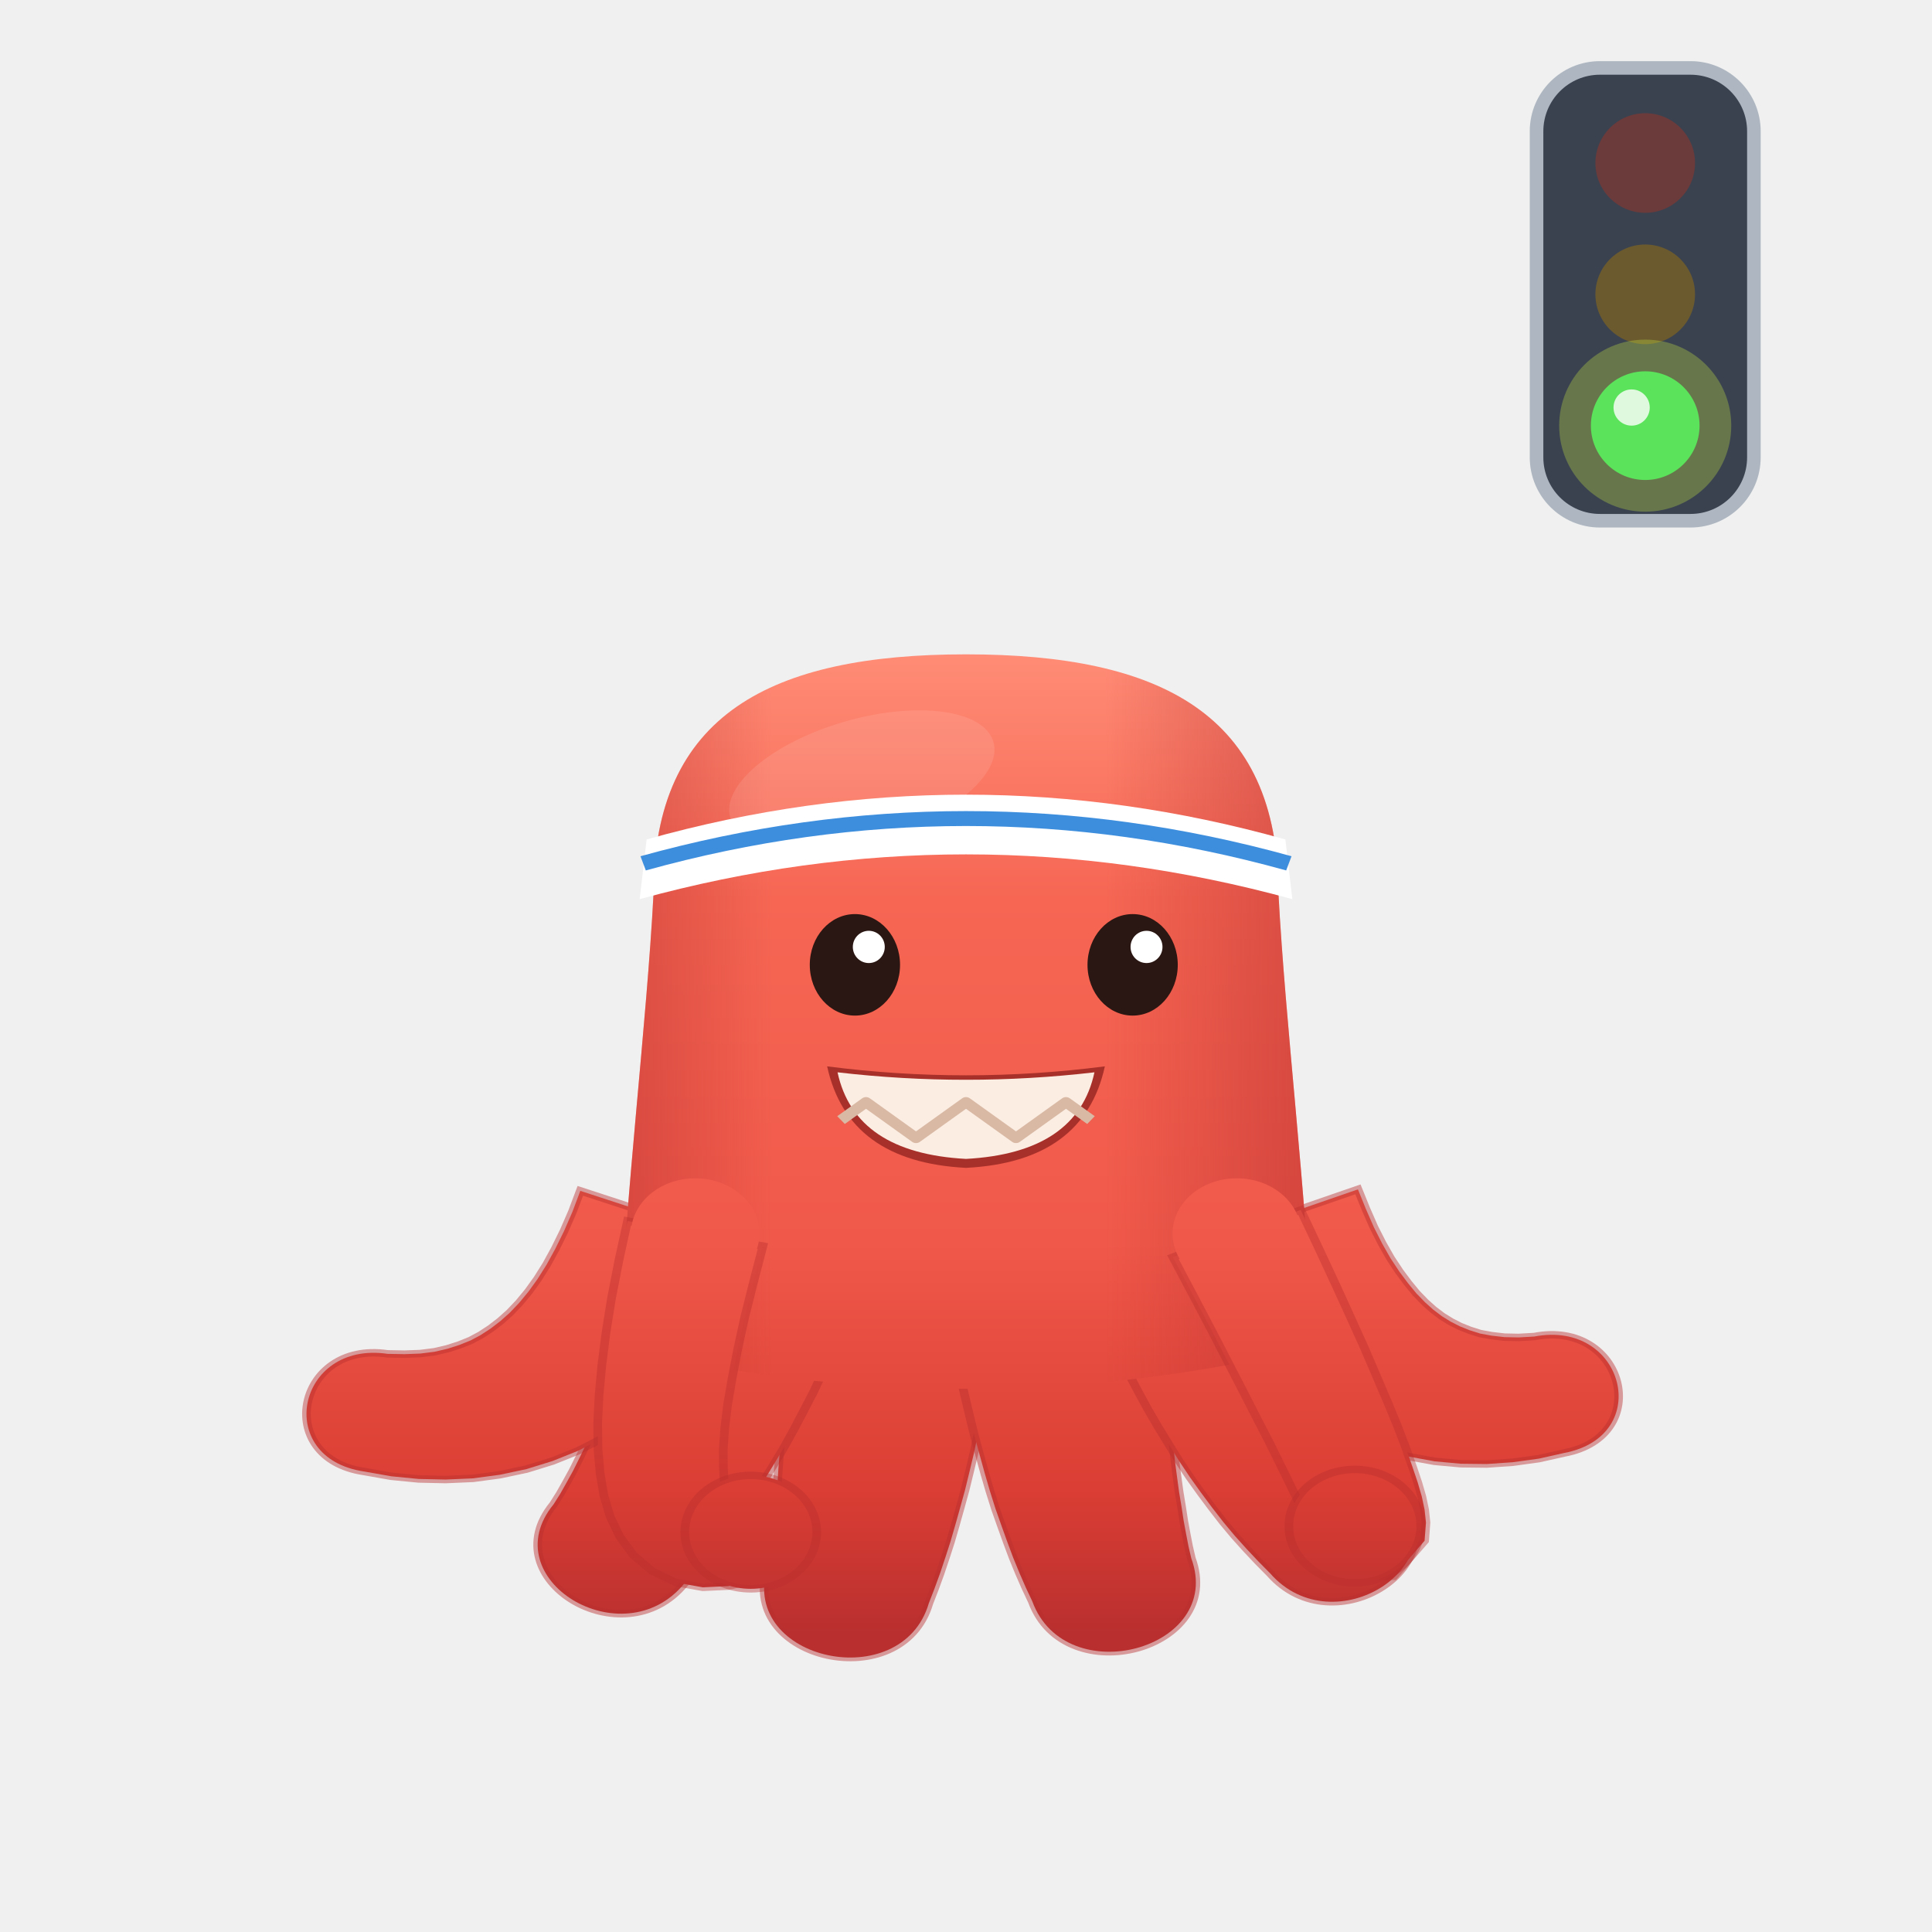
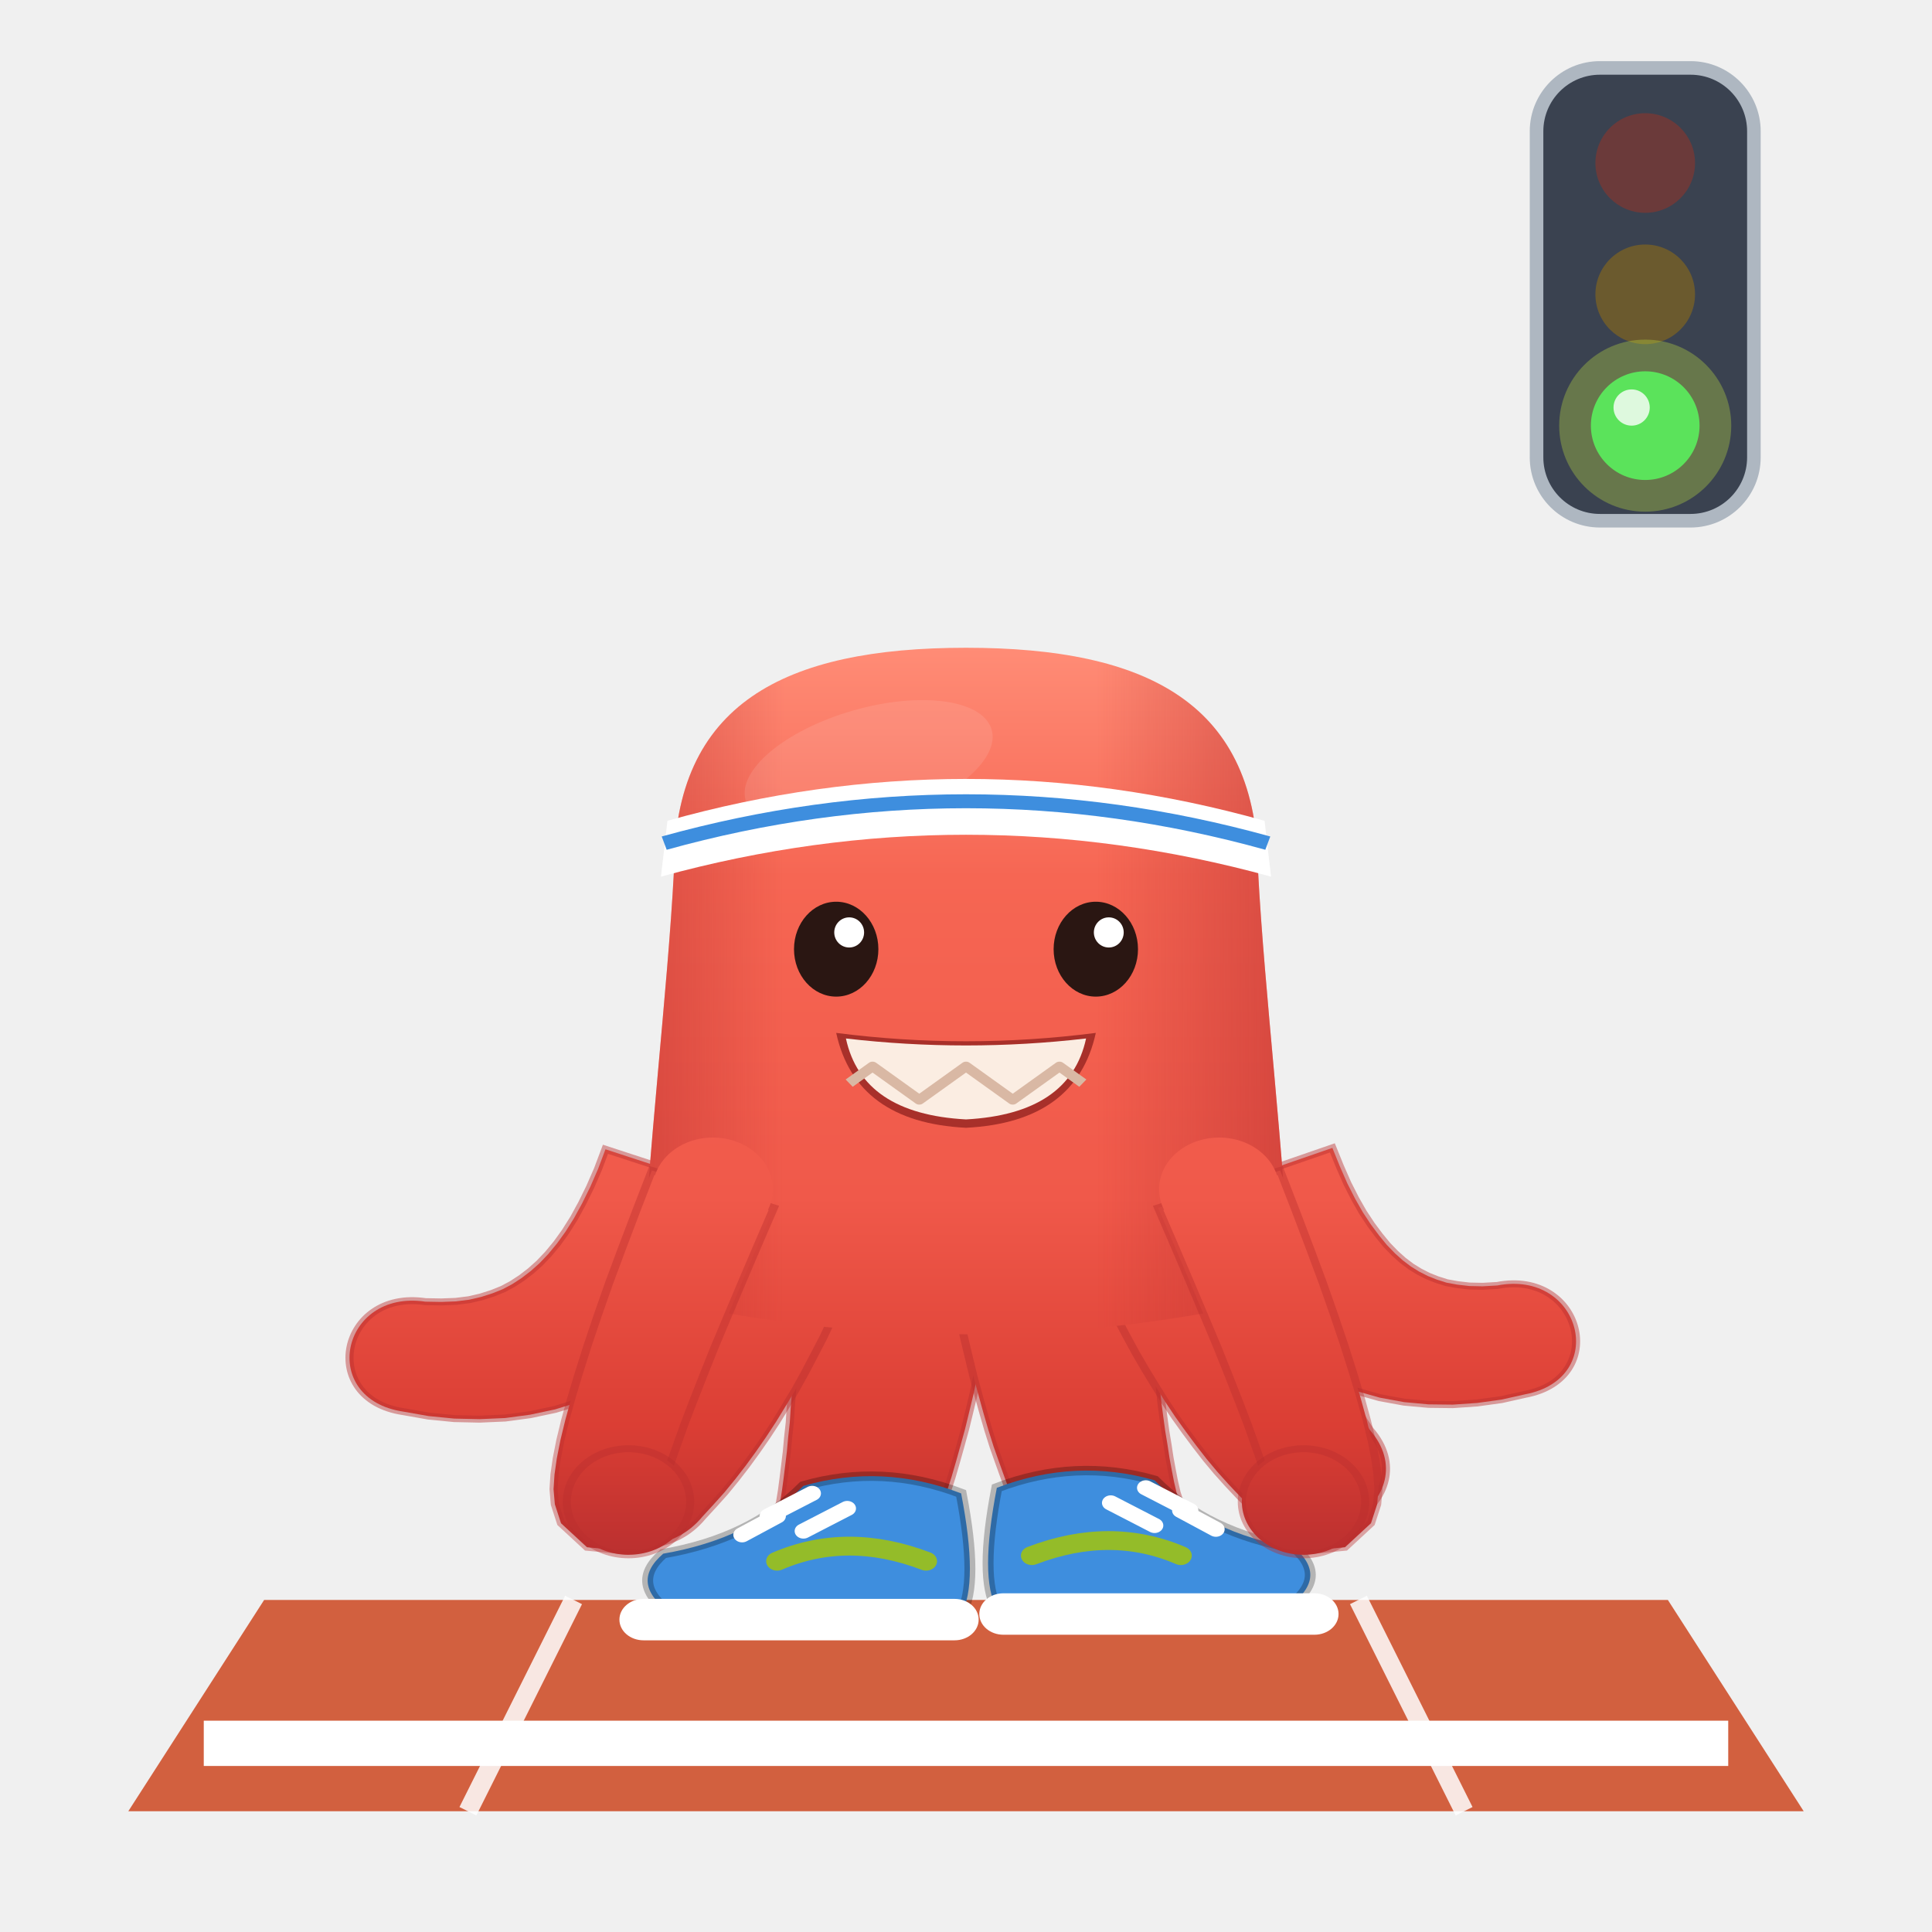
<svg xmlns="http://www.w3.org/2000/svg" viewBox="0 0 512 512" width="512" height="512">
  <defs>
    <linearGradient id="octoGrad" gradientUnits="userSpaceOnUse" x1="0" y1="-160" x2="0" y2="168">
      <stop offset="0" stop-color="#FF8C76" />
      <stop offset="0.25" stop-color="#F66653" />
      <stop offset="0.6" stop-color="#F0594A" />
      <stop offset="0.85" stop-color="#DB3E34" />
      <stop offset="1" stop-color="#B92F2F" />
    </linearGradient>
    <linearGradient id="sideShade" x1="0" y1="0" x2="1" y2="0">
      <stop offset="0" stop-color="#B92F2F" stop-opacity=".45" />
      <stop offset="0.22" stop-color="#B92F2F" stop-opacity="0" />
      <stop offset="0.7" stop-color="#B92F2F" stop-opacity="0" />
      <stop offset="1" stop-color="#B92F2F" stop-opacity=".5" />
    </linearGradient>
  </defs>
-   <g transform="translate(256 300) rotate(0) scale(0.92 0.7912)">
+   <path d="M 70 424 L 442 424 L 478 480 L 34 480 Z" fill="#D2603F" />
+   <path d="M 152 424 L 124 480 M 360 424 L 388 480" stroke="#fff" stroke-width="5" opacity=".85" />
+   <path d="M 54 462 L 458 462" stroke="#fff" stroke-width="12" />
+   <g transform="translate(256 290) rotate(0) scale(0.86 0.7396)">
    <path d="M -52.0 38.2 L -52.0 46.0 L -52.0 53.5 L -52.1 60.8 L -52.2 67.9 L -52.3 74.9 L -52.5 81.6 L -52.7 88.1 L -53.0 94.4 L -53.3 100.5 L -53.6 106.4 L -54.0 112.1 L -54.3 117.6 L -54.8 122.9 L -55.2 128.0 L -55.7 132.8 L -56.2 137.5 L -56.7 141.9 L -57.3 146.2 C -65.0 177.1 -18.5 188.8 -10.7 157.8 L -9.1 153.0 L -7.5 147.9 L -6.0 142.7 L -4.5 137.3 L -3.1 131.7 L -1.7 125.9 L -0.3 120.0 L 1.0 113.8 L 2.3 107.5 L 3.5 100.9 L 4.7 94.2 L 5.9 87.3 L 7.0 80.2 L 8.0 72.9 L 9.1 65.4 L 10.1 57.7 L 11.0 49.8 L 12.0 41.8 Z" fill="url(#octoGrad)" stroke="#B92F2F" stroke-width="2.5" stroke-opacity=".45" />
    <path d="M -7.9 42.7 L -6.7 50.7 L -5.6 58.6 L -4.3 66.3 L -3.1 73.7 L -1.8 81.0 L -0.4 88.1 L 1.0 94.9 L 2.4 101.6 L 3.9 108.0 L 5.4 114.3 L 6.9 120.3 L 8.5 126.2 L 10.2 131.8 L 11.9 137.3 L 13.6 142.6 L 15.4 147.7 L 17.2 152.5 L 19.1 157.2 C 28.7 187.7 74.5 173.2 64.9 142.8 L 64.1 138.8 L 63.4 134.6 L 62.7 130.2 L 62.1 125.6 L 61.4 120.7 L 60.8 115.6 L 60.2 110.3 L 59.7 104.7 L 59.1 99.0 L 58.6 93.0 L 58.2 86.8 L 57.7 80.4 L 57.4 73.8 L 57.0 66.9 L 56.7 59.8 L 56.4 52.6 L 56.1 45.1 L 55.9 37.3 Z" fill="url(#octoGrad)" stroke="#B92F2F" stroke-width="2.5" stroke-opacity=".45" />
    <path d="M -88.0 28.1 L -89.5 35.3 L -91.0 42.3 L -92.5 49.1 L -94.1 55.6 L -95.7 62.0 L -97.4 68.1 L -99.1 74.0 L -100.7 79.7 L -102.5 85.2 L -104.2 90.5 L -106.0 95.5 L -107.8 100.3 L -109.6 105.0 L -111.4 109.3 L -113.2 113.5 L -115.1 117.5 L -116.9 121.2 L -118.8 124.7 C -136.4 149.7 -98.9 176.3 -81.2 151.3 L -77.8 147.0 L -74.4 142.6 L -71.1 137.9 L -67.9 133.1 L -64.7 128.0 L -61.6 122.8 L -58.5 117.3 L -55.5 111.6 L -52.5 105.8 L -49.6 99.7 L -46.8 93.5 L -43.9 87.0 L -41.2 80.3 L -38.5 73.4 L -35.8 66.4 L -33.2 59.1 L -30.6 51.6 L -28.0 43.9 Z" fill="url(#octoGrad)" stroke="#B92F2F" stroke-width="2.5" stroke-opacity=".45" />
    <path d="M 32.3 45.0 L 35.1 52.4 L 37.9 59.6 L 40.7 66.7 L 43.6 73.5 L 46.5 80.1 L 49.4 86.5 L 52.3 92.7 L 55.3 98.7 L 58.4 104.6 L 61.4 110.2 L 64.5 115.6 L 67.7 120.8 L 70.9 125.8 L 74.1 130.6 L 77.4 135.2 L 80.8 139.6 L 84.2 143.8 L 87.6 147.8 C 106.0 172.3 142.8 144.7 124.4 120.2 L 122.5 116.9 L 120.7 113.3 L 118.8 109.6 L 116.9 105.6 L 115.1 101.4 L 113.2 97.0 L 111.3 92.4 L 109.5 87.5 L 107.6 82.4 L 105.8 77.2 L 104.0 71.6 L 102.2 65.9 L 100.4 60.0 L 98.6 53.8 L 96.8 47.4 L 95.1 40.8 L 93.4 34.0 L 91.7 27.0 Z" fill="url(#octoGrad)" stroke="#B92F2F" stroke-width="2.5" stroke-opacity=".45" />
    <path d="M -111.1 19.7 L -113.4 26.8 L -115.8 33.2 L -118.3 39.1 L -120.8 44.4 L -123.4 49.2 L -126.0 53.4 L -128.7 57.2 L -131.4 60.5 L -134.1 63.3 L -136.9 65.8 L -139.8 68.0 L -142.7 69.8 L -145.9 71.3 L -149.4 72.6 L -153.1 73.6 L -157.2 74.2 L -161.7 74.4 L -166.6 74.3 C -192.8 69.8 -199.6 109.2 -173.4 113.7 L -165.6 115.3 L -157.7 116.2 L -149.9 116.4 L -142.0 116.0 L -134.3 114.8 L -126.6 112.9 L -119.1 110.2 L -111.8 106.8 L -104.9 102.7 L -98.2 97.9 L -91.9 92.5 L -86.0 86.6 L -80.3 80.1 L -75.0 73.1 L -70.1 65.6 L -65.4 57.6 L -61.0 49.2 L -56.9 40.3 Z" fill="url(#octoGrad)" stroke="#B92F2F" stroke-width="2.5" stroke-opacity=".45" />
    <path d="M 59.1 40.8 L 63.2 49.2 L 67.6 57.2 L 72.2 64.7 L 77.1 71.8 L 82.3 78.4 L 87.8 84.5 L 93.7 90.1 L 99.9 95.1 L 106.4 99.5 L 113.2 103.3 L 120.2 106.3 L 127.5 108.7 L 135.0 110.3 L 142.5 111.1 L 150.0 111.2 L 157.5 110.6 L 165.0 109.4 L 172.3 107.5 C 198.3 101.8 189.6 62.7 163.7 68.5 L 159.2 68.8 L 155.1 68.7 L 151.4 68.2 L 148.1 67.5 L 145.1 66.4 L 142.3 65.1 L 139.6 63.5 L 137.1 61.7 L 134.6 59.5 L 132.2 57.0 L 129.7 54.0 L 127.3 50.6 L 124.8 46.7 L 122.3 42.3 L 119.9 37.4 L 117.5 31.9 L 115.2 25.8 L 112.9 19.2 Z" fill="url(#octoGrad)" stroke="#B92F2F" stroke-width="2.5" stroke-opacity=".45" />
+     <g transform="translate(-42 170) scale(-1.35 1.35)">
+       <path d="M -30 -20 Q -34 4 -30 12 L 36 12 Q 46 4 38 -4 Q 18 -8 6 -22 Q -12 -28 -30 -20 Z" fill="#3E8EDE" stroke="rgba(0,0,0,.25)" stroke-width="2.5" />
+       <rect x="-34" y="8" width="82" height="11" rx="5.5" fill="#fff" />
+       <path d="M -4 -16 l 10 6 M 4 -20 l 10 6 M 12 -14 l 8 5" stroke="#fff" stroke-width="4" stroke-linecap="round" />
+       <path d="M -22 -2 q 18 -8 34 0" stroke="#94BC29" stroke-width="5" fill="none" stroke-linecap="round" />
+     </g>
+     <g transform="translate(50 168) scale(1.35 1.35)">
+       <path d="M -30 -20 Q -34 4 -30 12 L 36 12 Q 46 4 38 -4 Q 18 -8 6 -22 Q -12 -28 -30 -20 Z" fill="#3E8EDE" stroke="rgba(0,0,0,.25)" stroke-width="2.5" />
+       <rect x="-34" y="8" width="82" height="11" rx="5.5" fill="#fff" />
+       <path d="M -4 -16 l 10 6 M 4 -20 l 10 6 M 12 -14 l 8 5" stroke="#fff" stroke-width="4" stroke-linecap="round" />
+       <path d="M -22 -2 q 18 -8 34 0" stroke="#94BC29" stroke-width="5" fill="none" stroke-linecap="round" />
+     </g>
    <path d="M -100 72 C -98 20 -92 -36 -90 -80 C -90 -140 -56 -160 0 -160   C 56 -160 90 -140 90 -80 C 92 -36 98 20 100 72 Q 0 100 -100 72 Z" fill="url(#octoGrad)" />
    <path d="M -100 72 C -98 20 -92 -36 -90 -80 C -90 -140 -56 -160 0 -160   C 56 -160 90 -140 90 -80 C 92 -36 98 20 100 72 Q 0 100 -100 72 Z" fill="url(#sideShade)" />
    <ellipse cx="-30" cy="-118" rx="40" ry="20" fill="#fff" opacity=".10" transform="rotate(-20 -30 -118)" />
-     <ellipse cx="-32" cy="-56" rx="13" ry="17" fill="#2A1612" />
-     <ellipse cx="-28" cy="-62" rx="4.6" ry="5.4" fill="#FFFFFF" />
-     <ellipse cx="48" cy="-56" rx="13" ry="17" fill="#2A1612" />
-     <ellipse cx="52" cy="-62" rx="4.6" ry="5.4" fill="#FFFFFF" />
+     <ellipse cx="-40" cy="-52" rx="13" ry="17" fill="#2A1612" />
+     <ellipse cx="-36" cy="-58" rx="4.6" ry="5.4" fill="#FFFFFF" />
+     <ellipse cx="40" cy="-52" rx="13" ry="17" fill="#2A1612" />
+     <ellipse cx="44" cy="-58" rx="4.6" ry="5.4" fill="#FFFFFF" />
    <path d="M -40 -22 Q 0 -16 40 -22 Q 34 10 0 12 Q -34 10 -40 -22 Z" fill="#A8302A" />
    <path d="M -37 -20 Q 0 -15 37 -20 Q 32 7 0 9 Q -32 7 -37 -20 Z" fill="#FBEDE2" />
    <path d="M -36 -4 L -28.8 -10 L -21.6 -4 L -14.4 2 L -7.2 -4 L 0 -10 L 7.2 -4 L 14.4 2 L 21.6 -4 L 28.8 -10 L 36 -4" fill="none" stroke="#D9B8A4" stroke-width="3.4" stroke-linejoin="round" />
    <path d="M -92 -98 Q 0 -128 92 -98 L 94 -78 Q 0 -108 -94 -78 Z" fill="#fff" />
    <path d="M -93 -90 Q 0 -120 93 -90" stroke="#3E8EDE" stroke-width="5" fill="none" />
-     <path d="M 59.6 41.9 L 65.3 54.4 L 70.6 66.1 L 75.4 76.9 L 79.8 86.8 L 83.8 95.9 L 87.4 104.0 L 90.5 111.3 L 93.2 117.7 L 95.5 123.2 L 97.3 127.8 L 98.6 131.3 L 99.5 133.5 L 99.9 134.1 L 100.3 131.3 L 108.4 120.8 L 121.8 120.8 L 124.1 122.6 L 123.4 122.3 C 110.5 107.1 87.7 126.5 100.6 141.7 L 103.3 145.0 L 108.0 148.7 L 123.2 148.8 L 132.1 136.9 L 132.5 130.8 L 132.1 126.5 L 131.3 122.1 L 130.1 117.3 L 128.5 111.8 L 126.6 105.5 L 124.3 98.5 L 121.5 90.6 L 118.3 81.9 L 114.8 72.4 L 110.8 62.1 L 106.4 50.9 L 101.6 38.9 L 96.4 26.1 Z" fill="url(#octoGrad)" stroke="#B92F2F" stroke-width="2.5" stroke-opacity=".4" />
+     <path d="M 59.2 40.7 L 64.4 54.7 L 69.2 67.8 L 73.6 79.9 L 77.6 91.0 L 81.1 101.2 L 84.2 110.4 L 86.9 118.6 L 89.1 125.8 L 91.0 132.0 L 92.3 137.0 L 93.3 140.9 L 93.8 143.3 L 94.1 143.8 L 95.2 141.1 L 101.5 134.6 L 111.3 133.4 L 114.6 135.1 L 114.3 135.1 C 99.9 121.4 79.2 143.1 93.7 156.9 L 97.6 160.4 L 104.3 163.7 L 116.8 162.3 L 124.8 153.7 L 126.7 146.9 L 127.1 141.5 L 126.8 136.2 L 126.1 130.5 L 125.0 124.0 L 123.5 116.8 L 121.6 108.8 L 119.3 99.9 L 116.6 90.0 L 113.5 79.3 L 110.0 67.7 L 106.0 55.2 L 101.6 41.7 L 96.8 27.3 Z" fill="url(#octoGrad)" stroke="#B92F2F" stroke-width="2.5" stroke-opacity=".4" />
    <circle cx="78" cy="34" r="18.5" fill="url(#octoGrad)" />
-     <circle cx="112" cy="132" r="19" fill="url(#octoGrad)" stroke="#B92F2F" stroke-width="2.5" stroke-opacity=".4" />
-     <path d="M -97.5 29.8 L -100.0 43.1 L -102.1 55.6 L -103.7 67.2 L -104.9 78.1 L -105.7 88.2 L -106.1 97.6 L -106.0 106.3 L -105.4 114.3 L -104.3 121.8 L -102.5 128.8 L -99.8 135.4 L -95.9 141.6 L -90.5 147.0 L -83.5 150.9 L -75.8 152.5 L -68.5 152.1 L -61.8 150.3 L -55.6 147.5 C -37.5 139.0 -50.4 111.9 -68.4 120.5 L -71.1 121.2 L -72.5 121.3 L -72.4 121.0 L -71.2 121.1 L -69.7 121.6 L -69.0 122.0 L -68.9 121.4 L -69.3 119.5 L -69.7 116.2 L -69.9 111.7 L -69.9 106.0 L -69.5 99.3 L -68.7 91.5 L -67.4 82.7 L -65.8 73.0 L -63.8 62.3 L -61.3 50.7 L -58.5 38.2 Z" fill="url(#octoGrad)" stroke="#B92F2F" stroke-width="2.5" stroke-opacity=".4" />
+     <circle cx="104" cy="146" r="19" fill="url(#octoGrad)" stroke="#B92F2F" stroke-width="2.5" stroke-opacity=".4" />
+     <path d="M -96.8 27.3 L -101.6 41.7 L -106.0 55.2 L -110.0 67.7 L -113.5 79.3 L -116.6 90.0 L -119.3 99.9 L -121.6 108.8 L -123.5 116.8 L -125.0 124.0 L -126.1 130.5 L -126.8 136.2 L -127.1 141.5 L -126.7 146.9 L -124.8 153.7 L -116.8 162.3 L -104.3 163.7 L -97.6 160.4 L -93.7 156.9 C -79.2 143.1 -99.9 121.4 -114.3 135.1 L -114.6 135.1 L -111.3 133.4 L -101.5 134.6 L -95.2 141.1 L -94.1 143.8 L -93.8 143.3 L -93.3 140.9 L -92.3 137.0 L -91.0 132.0 L -89.1 125.8 L -86.9 118.6 L -84.2 110.4 L -81.1 101.2 L -77.6 91.0 L -73.6 79.9 L -69.2 67.8 L -64.4 54.7 L -59.2 40.7 Z" fill="url(#octoGrad)" stroke="#B92F2F" stroke-width="2.5" stroke-opacity=".4" />
    <circle cx="-78" cy="34" r="18.5" fill="url(#octoGrad)" />
-     <circle cx="-62" cy="134" r="19" fill="url(#octoGrad)" stroke="#B92F2F" stroke-width="2.5" stroke-opacity=".4" />
+     <circle cx="-104" cy="146" r="19" fill="url(#octoGrad)" stroke="#B92F2F" stroke-width="2.5" stroke-opacity=".4" />
  </g>
  <g transform="translate(436 78) scale(1.2)">
    <rect x="-24" y="-50" width="48" height="100" rx="14" fill="#3A4250" stroke="#AEB7C1" stroke-width="3" />
    <circle cx="0" cy="-29" r="11" fill="#6B3A3A" />
    <circle cx="0" cy="0" r="11" fill="#6B5A2E" />
    <circle cx="0" cy="29" r="19" fill="#B9DA43" opacity=".35" />
    <circle cx="0" cy="29" r="12" fill="#5BE35B" />
    <circle cx="-3" cy="25" r="4" fill="#fff" opacity=".8" />
  </g>
</svg>
